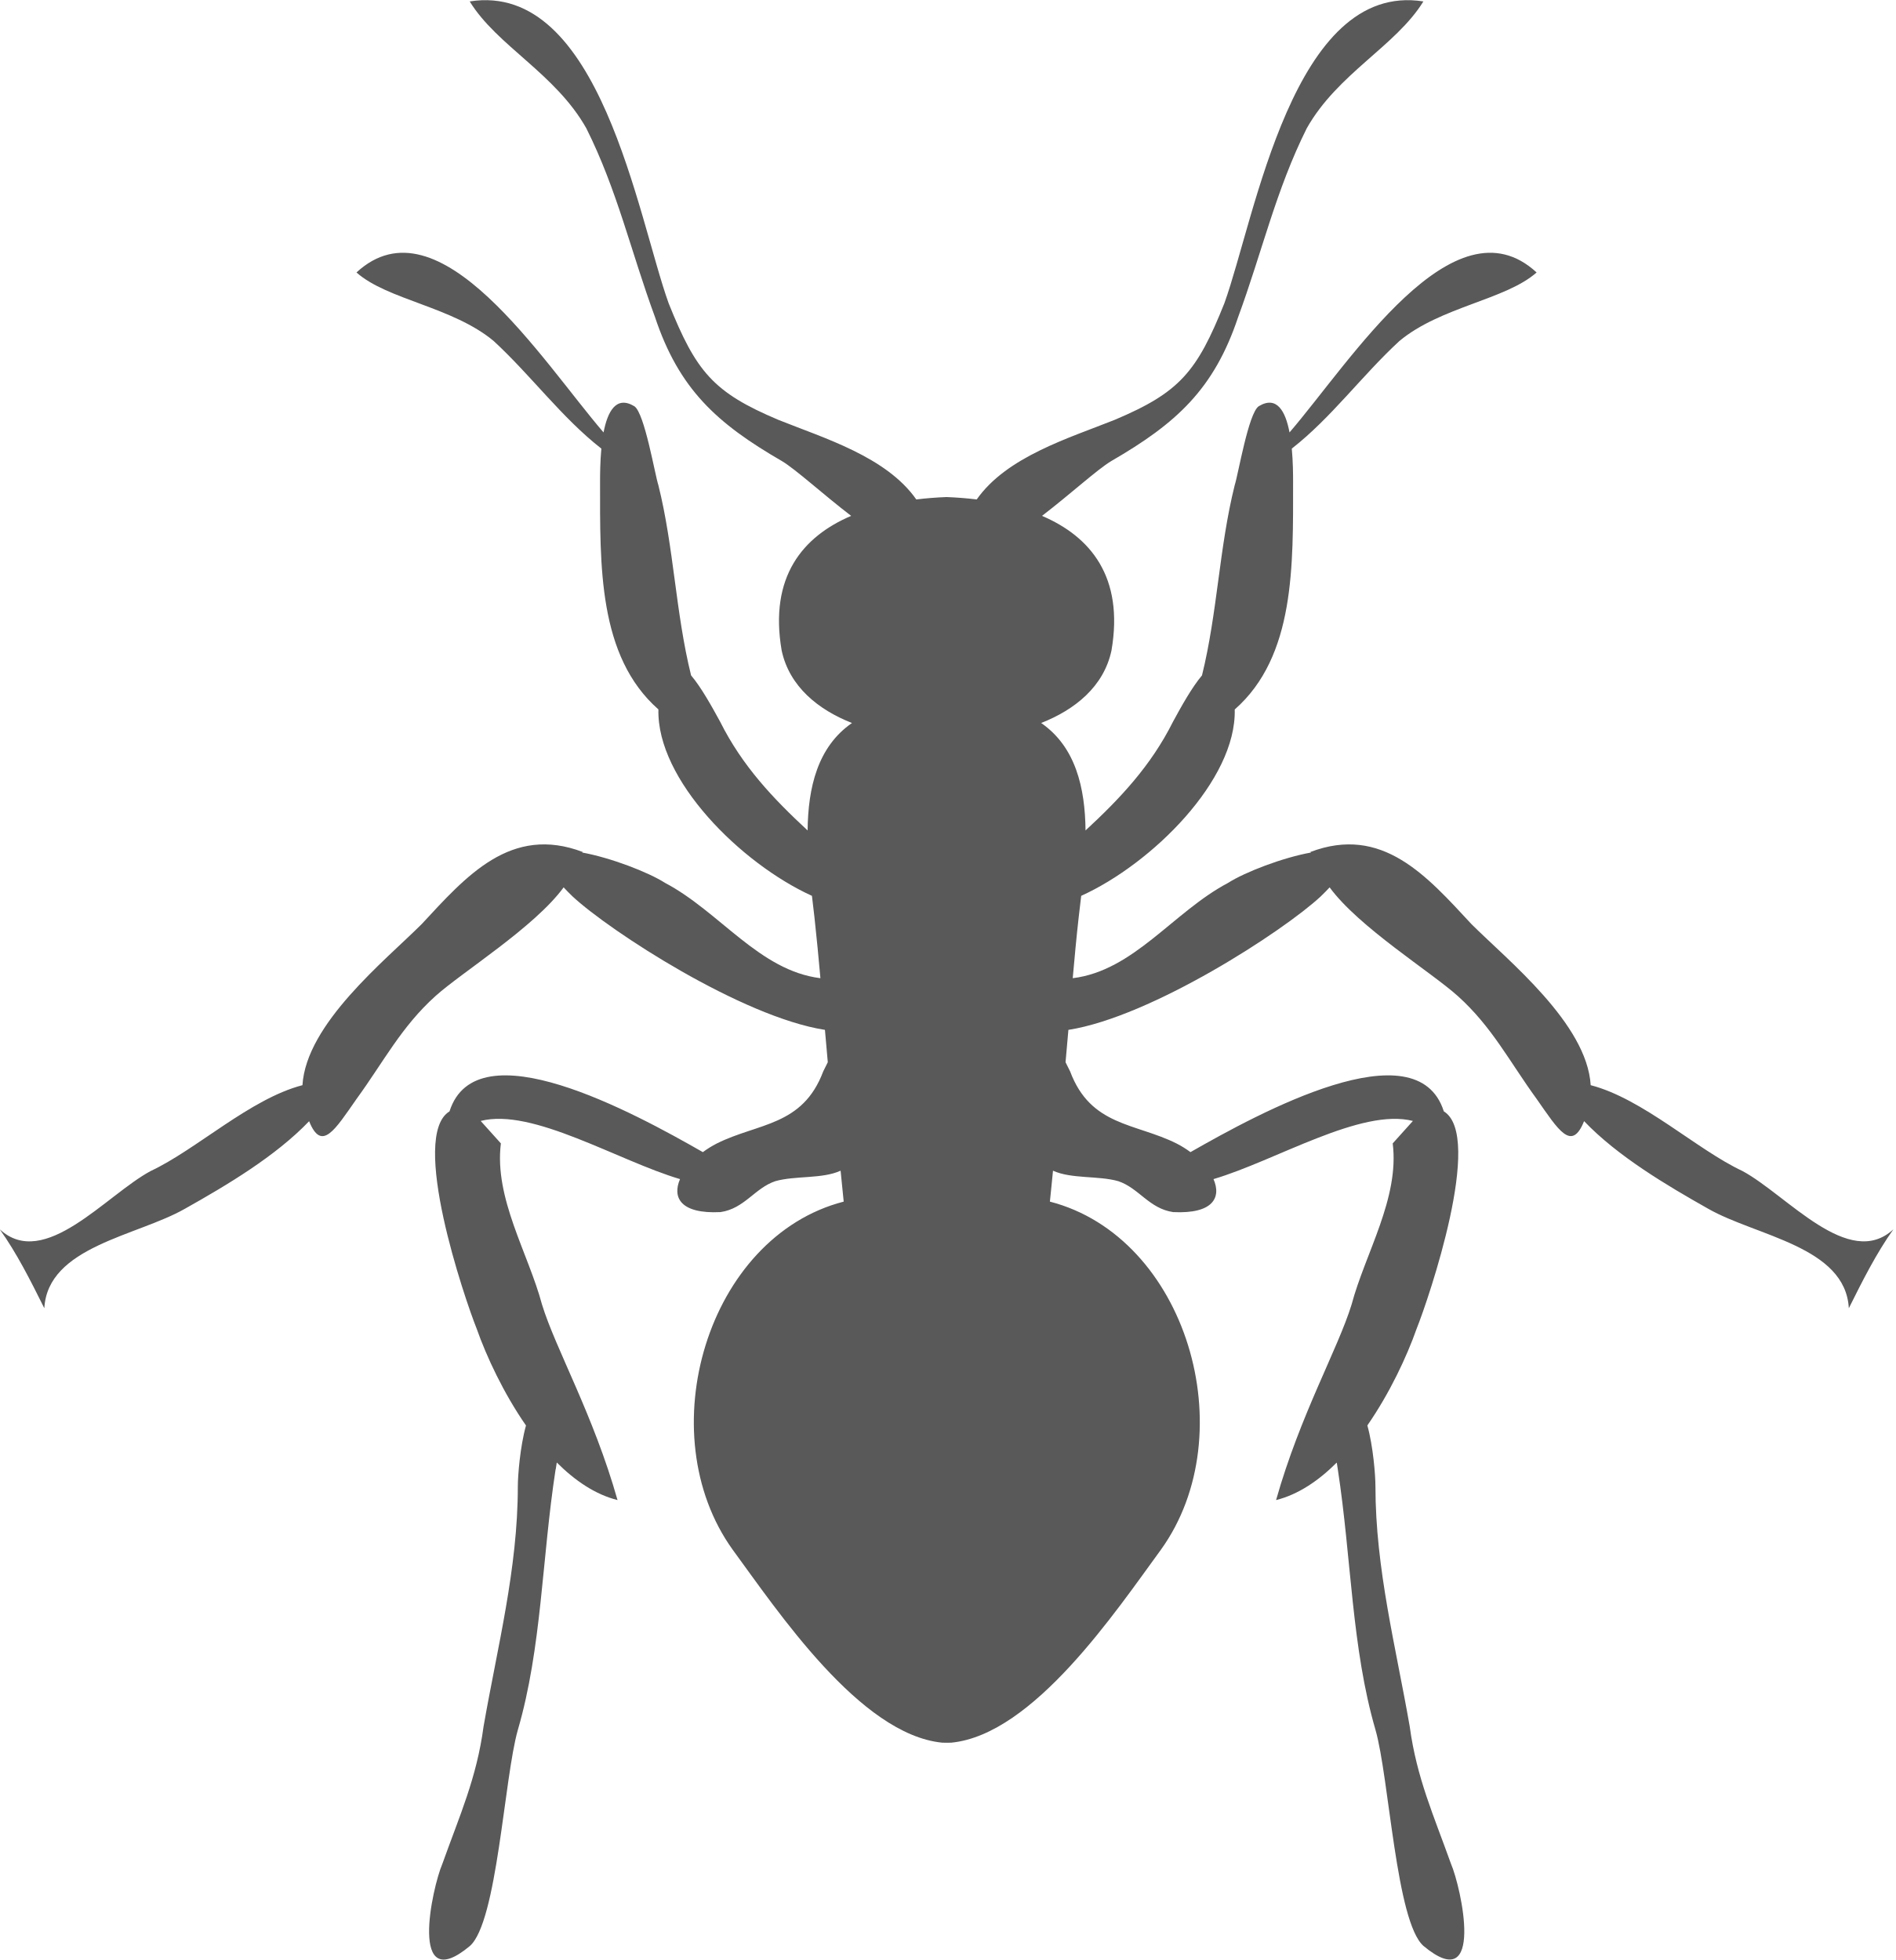
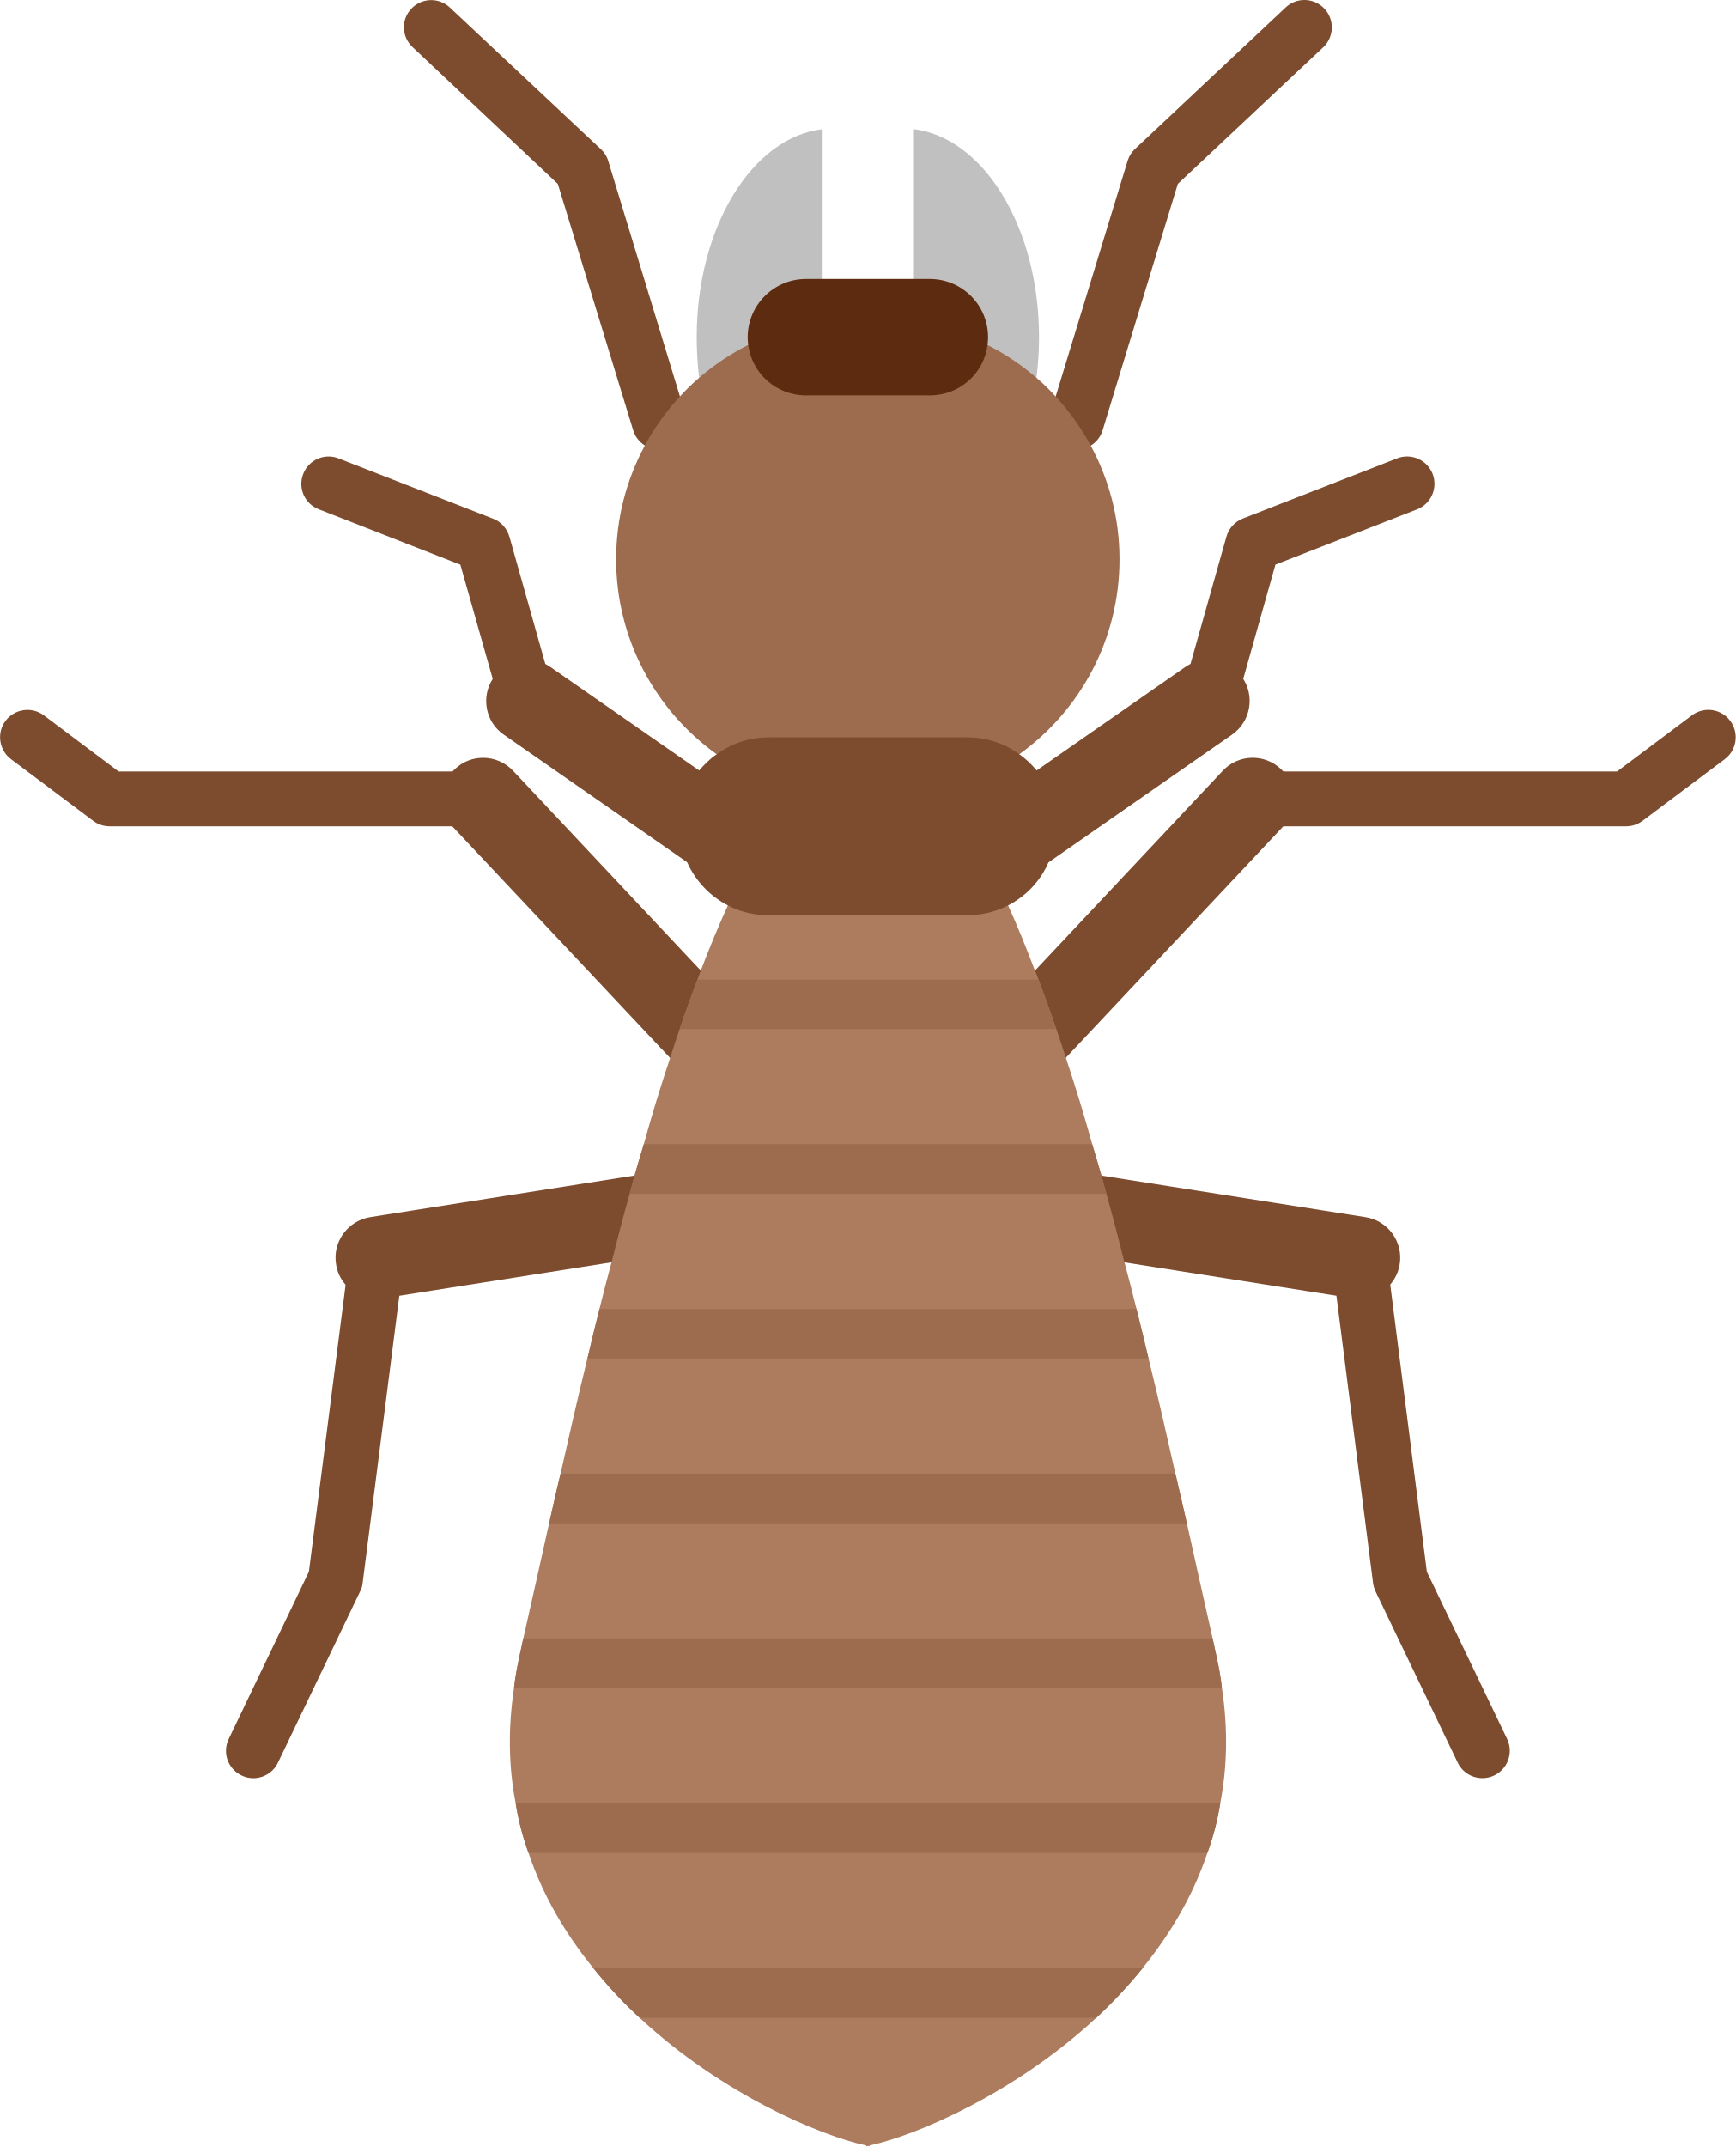
- <svg xmlns="http://www.w3.org/2000/svg" width="29.3mm" height="30.3mm" viewBox="0 0 29.3 30.3" version="1.1" id="svg1">
+ <svg xmlns="http://www.w3.org/2000/svg" width="24.5mm" height="30.3mm" viewBox="0 0 24.5 30.3" version="1.1" id="svg1">
  <defs id="defs1" />
  <g id="layer1">
-     <path style="fill:#595959;stroke-width:0.265" d="m 8.59,22.713 0.016,-0.104 c 0.28,0.28 0.595,0.495 0.939,0.581 -0.374,-1.321 -0.955,-2.333 -1.167,-3.022 -0.212,-0.795 -0.742,-1.644 -0.636,-2.492 l -0.312,-0.347 c 0.8,-0.206 2.117,0.613 3.081,0.899 -0.123,0.283 0.007,0.541 0.625,0.51 0.371,-0.053 0.53,-0.372 0.848,-0.478 0.309,-0.088 0.725,-0.032 1.009,-0.162 0.018,0.17 0.032,0.329 0.048,0.478 -2.113,0.545 -3.008,3.582 -1.717,5.38 0.699,0.953 1.968,2.856 3.237,2.984 0.026,0.002 0.048,0 0.073,0.001 0.025,-0.001 0.047,0.001 0.073,-0.001 1.27,-0.128 2.54,-2.031 3.238,-2.984 1.292,-1.797 0.397,-4.834 -1.717,-5.38 0.017,-0.149 0.03,-0.309 0.048,-0.478 0.285,0.13 0.701,0.074 1.009,0.162 0.318,0.106 0.477,0.424 0.848,0.478 0.618,0.031 0.748,-0.226 0.624,-0.51 0.964,-0.285 2.281,-1.104 3.082,-0.899 l -0.312,0.347 c 0.106,0.848 -0.424,1.697 -0.636,2.492 -0.212,0.689 -0.793,1.701 -1.167,3.022 0.343,-0.086 0.658,-0.3 0.938,-0.58 l 0.016,0.103 c 0.212,1.378 0.212,2.757 0.583,4.03 0.212,0.742 0.318,2.969 0.742,3.34 0.955,0.795 0.584,-0.902 0.424,-1.272 -0.265,-0.742 -0.53,-1.326 -0.637,-2.12 -0.212,-1.22 -0.53,-2.439 -0.53,-3.712 0,-0.173 -0.035,-0.62 -0.125,-0.943 0.347,-0.501 0.61,-1.065 0.762,-1.496 0.188,-0.47 1.041,-2.98 0.42,-3.359 -0.416,-1.309 -2.85,0.021 -3.916,0.63 -0.067,-0.05 -0.14,-0.095 -0.216,-0.134 -0.637,-0.318 -1.326,-0.265 -1.644,-1.113 l -0.071,-0.143 c 0.015,-0.166 0.03,-0.33 0.044,-0.5 1.284,-0.201 3.323,-1.527 3.898,-2.061 0.053,-0.051 0.098,-0.097 0.14,-0.142 0.45,0.615 1.568,1.308 1.981,1.68 0.53,0.477 0.795,1.008 1.219,1.591 0.335,0.478 0.54,0.824 0.733,0.343 0.517,0.542 1.278,0.993 1.918,1.354 0.742,0.424 2.121,0.583 2.174,1.538 0.212,-0.425 0.424,-0.848 0.689,-1.22 -0.689,0.636 -1.644,-0.53 -2.333,-0.901 -0.706,-0.33 -1.538,-1.118 -2.346,-1.327 -0.057,-0.951 -1.28,-1.928 -1.843,-2.49 -0.689,-0.742 -1.378,-1.538 -2.492,-1.114 l 0.013,0.007 c -0.438,0.079 -1.02,0.302 -1.285,0.471 -0.843,0.446 -1.455,1.357 -2.399,1.472 0.028,-0.315 0.057,-0.63 0.092,-0.941 0.012,-0.106 0.026,-0.218 0.039,-0.332 1.095,-0.497 2.401,-1.791 2.373,-2.881 0.936,-0.824 0.902,-2.228 0.902,-3.523 0,-0.105 -8e-4,-0.303 -0.02,-0.51 0.611,-0.477 1.081,-1.126 1.663,-1.663 0.637,-0.531 1.644,-0.637 2.121,-1.06 -1.278,-1.18 -2.875,1.376 -3.819,2.473 -0.061,-0.321 -0.193,-0.576 -0.476,-0.405 -0.159,0.106 -0.318,1.06 -0.371,1.219 -0.241,0.964 -0.266,1.971 -0.506,2.942 -0.156,0.185 -0.32,0.48 -0.448,0.716 -0.343,0.686 -0.822,1.19 -1.352,1.681 -0.007,-0.658 -0.152,-1.292 -0.686,-1.661 0.521,-0.205 0.968,-0.562 1.087,-1.121 0.196,-1.141 -0.329,-1.763 -1.074,-2.081 0.437,-0.335 0.855,-0.718 1.07,-0.847 1.008,-0.583 1.59,-1.113 1.962,-2.227 0.371,-1.008 0.583,-1.962 1.06,-2.917 0.477,-0.848 1.379,-1.273 1.803,-1.962 -2.015,-0.318 -2.598,3.34 -3.076,4.666 -0.424,1.06 -0.689,1.378 -1.697,1.803 -0.709,0.283 -1.668,0.57 -2.131,1.23 -0.156,-0.019 -0.313,-0.031 -0.467,-0.037 -0.154,0.006 -0.311,0.018 -0.467,0.037 -0.463,-0.66 -1.422,-0.946 -2.131,-1.23 -1.007,-0.425 -1.272,-0.742 -1.697,-1.803 -0.477,-1.326 -1.06,-4.984 -3.075,-4.666 0.424,0.689 1.326,1.114 1.803,1.962 0.478,0.955 0.69,1.909 1.061,2.917 0.371,1.113 0.954,1.644 1.962,2.227 0.216,0.129 0.633,0.512 1.07,0.847 -0.746,0.318 -1.27,0.94 -1.074,2.081 0.12,0.559 0.567,0.917 1.087,1.121 -0.534,0.369 -0.679,1.003 -0.686,1.661 -0.53,-0.491 -1.009,-0.995 -1.352,-1.681 -0.129,-0.236 -0.292,-0.531 -0.449,-0.716 -0.241,-0.972 -0.265,-1.979 -0.506,-2.942 -0.053,-0.159 -0.212,-1.113 -0.371,-1.219 -0.283,-0.17 -0.414,0.084 -0.476,0.405 -0.945,-1.097 -2.541,-3.653 -3.819,-2.473 0.477,0.424 1.485,0.53 2.121,1.06 0.583,0.538 1.053,1.186 1.664,1.663 -0.019,0.207 -0.02,0.405 -0.02,0.51 0,1.294 -0.034,2.698 0.902,3.522 -0.028,1.09 1.278,2.384 2.373,2.882 0.013,0.115 0.027,0.226 0.039,0.332 0.034,0.311 0.064,0.625 0.092,0.941 -0.944,-0.116 -1.555,-1.026 -2.399,-1.472 -0.265,-0.169 -0.848,-0.392 -1.285,-0.471 l 0.013,-0.007 c -1.113,-0.424 -1.803,0.371 -2.492,1.114 -0.563,0.562 -1.785,1.539 -1.843,2.49 -0.808,0.21 -1.64,0.997 -2.346,1.327 -0.69,0.371 -1.644,1.538 -2.333,0.901 0.265,0.371 0.477,0.795 0.689,1.22 0.053,-0.955 1.432,-1.114 2.174,-1.538 0.641,-0.36 1.401,-0.811 1.919,-1.353 0.193,0.48 0.398,0.135 0.733,-0.344 0.424,-0.583 0.69,-1.113 1.22,-1.591 0.413,-0.371 1.531,-1.065 1.981,-1.68 0.042,0.045 0.087,0.091 0.14,0.142 0.576,0.534 2.615,1.861 3.899,2.061 0.014,0.17 0.029,0.334 0.044,0.5 l -0.071,0.143 c -0.318,0.848 -1.008,0.795 -1.644,1.113 -0.076,0.039 -0.149,0.084 -0.216,0.134 -1.065,-0.609 -3.499,-1.939 -3.916,-0.63 -0.622,0.379 0.232,2.89 0.42,3.36 0.152,0.431 0.415,0.995 0.762,1.496 -0.09,0.323 -0.126,0.77 -0.126,0.943 0,1.272 -0.318,2.492 -0.53,3.712 -0.106,0.795 -0.371,1.378 -0.636,2.12 -0.159,0.37 -0.53,2.067 0.424,1.272 0.424,-0.371 0.53,-2.598 0.742,-3.34 0.371,-1.272 0.371,-2.651 0.584,-4.03 z" id="path7" />
+     <g id="g355" transform="matrix(0.5464507,0,0,0.5464507,-141.756,-199.6662)">
+       <g id="g328">
+         <path style="fill:#7d4c2e" d="m 284.626,394.685 c 0.282,0 0.565,-0.111 0.773,-0.334 l 7.149,-7.605 c 0.4,-0.427 0.38,-1.098 -0.047,-1.499 -0.428,-0.402 -1.1,-0.382 -1.5,0.046 l -7.149,7.604 c -0.401,0.428 -0.381,1.099 0.046,1.5 0.206,0.194 0.467,0.288 0.728,0.288 z" id="path328" />
+       </g>
+       <g id="g329">
+         <path style="fill:#7d4c2e" d="m 269.841,397.961 -0.113,0.892 -0.948,7.421 c -0.007,0.071 -0.027,0.148 -0.064,0.212 l -2.122,4.421 c -0.121,0.256 -0.375,0.404 -0.637,0.404 -0.105,0 -0.205,-0.021 -0.305,-0.07 -0.353,-0.17 -0.502,-0.588 -0.332,-0.941 l 2.072,-4.322 0.948,-7.407 0.099,-0.792 c 0.05,-0.383 0.403,-0.651 0.793,-0.608 0.381,0.047 0.659,0.401 0.609,0.79 z" id="path329" />
+       </g>
+       <g id="g330">
+         <path style="fill:#7d4c2e" d="m 277.982,397.551 -2.772,0.438 -5.483,0.863 -0.425,0.063 c -0.057,0.008 -0.105,0.015 -0.162,0.015 -0.311,0 -0.602,-0.135 -0.8,-0.361 -0.128,-0.148 -0.22,-0.332 -0.247,-0.537 -0.092,-0.573 0.304,-1.117 0.884,-1.211 l 6.827,-1.074 1.854,-0.291 c 0.537,-0.084 1.039,0.256 1.181,0.765 0.015,0.035 0.022,0.07 0.028,0.113 0.092,0.581 -0.304,1.125 -0.885,1.217 z" id="path330" />
+       </g>
+       <g id="g331">
+         <path style="fill:#7d4c2e" d="m 272.6,386.02 c 0,0.39 -0.318,0.708 -0.707,0.708 h -9.65 c -0.155,0 -0.304,-0.05 -0.424,-0.142 l -2.123,-1.592 c -0.31,-0.234 -0.375,-0.68 -0.141,-0.99 0.233,-0.311 0.68,-0.375 0.99,-0.142 l 1.932,1.45 h 9.416 c 0.388,10e-4 0.707,0.319 0.707,0.708 z" id="path331" />
+       </g>
+       <g id="g332">
+         <path style="fill:#7d4c2e" d="m 279.766,394.396 c -0.205,0.198 -0.467,0.29 -0.729,0.29 -0.283,0 -0.566,-0.113 -0.771,-0.332 l -1.541,-1.642 -5.61,-5.964 c -0.008,-0.008 -0.015,-0.014 -0.015,-0.02 -0.361,-0.411 -0.361,-1.02 0.007,-1.415 0.015,-0.022 0.036,-0.042 0.058,-0.065 0.424,-0.402 1.096,-0.381 1.499,0.043 l 4.853,5.164 0.213,0.227 1.203,1.28 0.877,0.935 c 0.401,0.43 0.38,1.103 -0.044,1.499 z" id="path332" />
+       </g>
+       <g id="g333">
+         <path style="fill:#7d4c2e" d="m 273.223,384.166 c -0.064,0.022 -0.128,0.028 -0.191,0.028 -0.312,0 -0.594,-0.205 -0.68,-0.516 l -0.211,-0.758 -0.836,-2.949 -3.656,-1.43 c -0.369,-0.142 -0.545,-0.551 -0.404,-0.913 0.142,-0.367 0.553,-0.544 0.912,-0.402 l 3.99,1.556 c 0.205,0.078 0.361,0.248 0.425,0.467 l 0.927,3.283 0.212,0.764 c 0.105,0.375 -0.113,0.764 -0.488,0.87 z" id="path333" />
+       </g>
+       <g id="g334">
+         <path style="fill:#7d4c2e" d="m 281.874,388.44 v 1.167 c -0.007,0.007 -0.007,0.021 -0.015,0.028 -0.006,0.014 -0.014,0.021 -0.027,0.035 -0.205,0.275 -0.523,0.418 -0.842,0.418 -0.213,0 -0.426,-0.064 -0.609,-0.191 l -1.266,-0.877 -0.764,-0.538 -1.19,-0.828 -4.739,-3.296 c -0.467,-0.325 -0.587,-0.962 -0.282,-1.436 0.006,-0.014 0.014,-0.021 0.02,-0.034 0.305,-0.439 0.871,-0.574 1.338,-0.354 0.05,0.028 0.092,0.049 0.141,0.085 l 3.835,2.667 1.895,1.323 2.229,1.548 c 0.093,0.065 0.17,0.143 0.234,0.227 0.014,0.019 0.027,0.034 0.042,0.056 z" id="path334" />
+       </g>
+       <g id="g335">
+         <path style="fill:#7d4c2e" d="m 276.652,376.972 c -0.07,0.021 -0.141,0.028 -0.211,0.028 -0.135,0 -0.262,-0.035 -0.369,-0.106 -0.141,-0.092 -0.254,-0.226 -0.303,-0.396 l -1.946,-6.36 -3.749,-3.53 c -0.29,-0.268 -0.305,-0.714 -0.035,-0.997 0.268,-0.283 0.714,-0.297 0.997,-0.027 l 3.891,3.649 c 0.093,0.084 0.163,0.191 0.198,0.312 l 1.853,6.083 0.142,0.46 c 0.113,0.374 -0.093,0.764 -0.468,0.884 z" id="path335" />
+       </g>
+       <g id="g336">
+         <path style="fill:#7d4c2e" d="m 297.708,411.31 c 0.102,0 0.207,-0.022 0.306,-0.069 0.352,-0.17 0.501,-0.592 0.332,-0.944 l -2.073,-4.318 -1.046,-8.199 c -0.05,-0.388 -0.404,-0.656 -0.792,-0.612 -0.388,0.05 -0.661,0.404 -0.612,0.792 l 1.06,8.313 c 0.01,0.074 0.032,0.147 0.065,0.216 l 2.123,4.422 c 0.12,0.252 0.373,0.399 0.637,0.399 z" id="path336" />
+       </g>
+       <g id="g337">
+         <path style="fill:#7d4c2e" d="m 294.525,398.931 c 0.514,0 0.965,-0.374 1.047,-0.896 0.092,-0.579 -0.305,-1.122 -0.883,-1.213 l -8.682,-1.366 c -0.578,-0.093 -1.121,0.304 -1.213,0.882 -0.091,0.579 0.305,1.123 0.883,1.214 l 8.682,1.366 c 0.056,0.008 0.112,0.013 0.166,0.013 z" id="path337" />
+       </g>
+       <g id="g338">
+         <path style="fill:#7d4c2e" d="m 291.775,386.728 h 9.647 c 0.152,0 0.301,-0.05 0.424,-0.142 l 2.123,-1.592 c 0.313,-0.234 0.375,-0.678 0.141,-0.99 -0.234,-0.314 -0.677,-0.376 -0.99,-0.142 l -1.934,1.45 h -9.41 c -0.391,0 -0.707,0.316 -0.707,0.707 -0.001,0.391 0.316,0.709 0.706,0.709 z" id="path338" />
+       </g>
+       <g id="g339">
+         <path style="fill:#7d4c2e" d="m 290.634,384.196 c 0.309,0 0.593,-0.204 0.681,-0.516 l 1.046,-3.711 3.659,-1.427 c 0.363,-0.142 0.543,-0.552 0.402,-0.916 -0.143,-0.363 -0.555,-0.543 -0.917,-0.401 l -3.986,1.554 c -0.206,0.081 -0.364,0.254 -0.424,0.468 l -1.143,4.049 c -0.106,0.376 0.113,0.768 0.489,0.873 0.065,0.019 0.129,0.027 0.193,0.027 z" id="path339" />
+       </g>
+       <g id="g340">
+         <path style="fill:#7d4c2e" d="m 281.79,388.442 c 0.072,-0.109 0.165,-0.208 0.278,-0.287 l 7.959,-5.538 c 0.483,-0.335 1.143,-0.215 1.477,0.266 0.336,0.48 0.217,1.142 -0.264,1.477 l -7.959,5.538 c -0.186,0.129 -0.396,0.19 -0.605,0.19 -0.336,0 -0.666,-0.16 -0.872,-0.456 -0.005,-0.007 -0.009,-0.016 -0.014,-0.022 z" id="path340" />
+       </g>
+       <g id="g341">
+         <path style="fill:#7d4c2e" d="m 287.221,377 c 0.303,0 0.583,-0.196 0.676,-0.501 l 1.943,-6.363 3.754,-3.526 c 0.285,-0.268 0.299,-0.715 0.031,-1 -0.268,-0.285 -0.717,-0.298 -1,-0.03 l -3.891,3.654 c -0.09,0.084 -0.156,0.19 -0.192,0.309 l -1.999,6.544 c -0.113,0.374 0.098,0.769 0.471,0.883 0.068,0.02 0.138,0.03 0.207,0.03 z" id="path341" />
+       </g>
+       <path style="fill:#ad7c5e" d="m 290.935,411.961 c -0.07,0.446 -0.183,0.871 -0.332,1.281 -0.375,1.117 -0.969,2.107 -1.67,2.971 -0.375,0.467 -0.785,0.898 -1.202,1.288 -2.13,1.973 -4.683,3.048 -5.857,3.296 v 0.021 c -0.015,0 -0.028,-0.008 -0.042,-0.008 -0.015,0 -0.029,0.008 -0.043,0.008 v -0.021 c -1.174,-0.248 -3.729,-1.323 -5.851,-3.296 -0.425,-0.39 -0.827,-0.821 -1.202,-1.288 -0.701,-0.863 -1.295,-1.853 -1.67,-2.971 -0.148,-0.41 -0.262,-0.835 -0.332,-1.281 -0.178,-0.912 -0.205,-1.91 -0.043,-2.978 0.028,-0.276 0.086,-0.566 0.148,-0.856 0.028,-0.142 0.064,-0.283 0.092,-0.425 0.213,-0.926 0.432,-1.931 0.666,-2.971 0.099,-0.425 0.189,-0.85 0.297,-1.288 0.219,-0.969 0.445,-1.967 0.693,-2.972 0.099,-0.424 0.205,-0.855 0.311,-1.279 0.1,-0.404 0.205,-0.807 0.312,-1.203 0.149,-0.595 0.304,-1.188 0.468,-1.769 0.041,-0.155 0.084,-0.318 0.127,-0.474 0.077,-0.275 0.162,-0.544 0.24,-0.814 0.212,-0.765 0.439,-1.508 0.68,-2.222 0.077,-0.255 0.162,-0.502 0.246,-0.75 0.149,-0.439 0.305,-0.87 0.461,-1.28 0.027,-0.077 0.057,-0.155 0.084,-0.227 0.227,-0.594 0.461,-1.16 0.701,-1.684 0.043,-0.099 0.085,-0.197 0.135,-0.29 0.318,-0.7 0.658,-1.33 1.017,-1.874 0.178,-0.291 0.368,-0.559 0.566,-0.8 0.588,-0.729 1.203,-1.209 1.854,-1.358 v -0.028 c 0.008,0 0.014,0.008 0.021,0.008 0.007,0 0.014,0.006 0.022,0.006 0.007,0 0.014,-0.006 0.021,-0.006 0.006,0 0.014,-0.008 0.021,-0.008 v 0.028 c 0.651,0.149 1.267,0.629 1.853,1.358 0.198,0.24 0.389,0.509 0.566,0.8 0.361,0.544 0.701,1.174 1.02,1.874 0.049,0.093 0.099,0.191 0.141,0.29 0.24,0.523 0.467,1.09 0.693,1.684 0.035,0.071 0.064,0.149 0.092,0.227 0.156,0.41 0.312,0.842 0.46,1.28 0.085,0.248 0.171,0.495 0.247,0.743 0.241,0.721 0.468,1.464 0.68,2.228 0.078,0.27 0.163,0.538 0.24,0.814 0.043,0.155 0.086,0.318 0.128,0.474 0.163,0.58 0.318,1.174 0.467,1.769 0.106,0.396 0.212,0.799 0.311,1.203 0.106,0.424 0.212,0.855 0.311,1.279 0.248,1.005 0.475,2.003 0.693,2.972 0.106,0.438 0.199,0.863 0.298,1.288 0.233,1.04 0.452,2.045 0.665,2.971 0.027,0.142 0.064,0.283 0.092,0.425 0.064,0.29 0.12,0.58 0.148,0.856 0.162,1.069 0.134,2.067 -0.044,2.979 z" id="path342" />
+       <g id="g343">
+         <path style="fill:#c0c0c0" d="m 280.664,368.723 v 10.746 c -1.584,-0.177 -2.887,-1.974 -3.19,-4.322 -0.042,-0.339 -0.063,-0.693 -0.063,-1.055 -10e-4,-2.836 1.435,-5.164 3.253,-5.369 z" id="path343" />
+       </g>
+       <g id="g344">
+         <path style="fill:#c0c0c0" d="m 283,368.721 c 1.818,0.209 3.254,2.532 3.254,5.375 0,2.844 -1.436,5.168 -3.254,5.376 z" id="path344" />
+       </g>
+       <path style="fill:#9d6c4e" d="m 288.333,379.83 c 0,2.072 -1.019,3.912 -2.589,5.037 -0.602,0.424 -1.281,0.749 -2.017,0.94 -0.503,0.142 -1.04,0.212 -1.585,0.212 h -0.623 c -0.544,0 -1.082,-0.07 -1.584,-0.212 -0.736,-0.184 -1.415,-0.51 -2.01,-0.94 -1.57,-1.125 -2.596,-2.965 -2.596,-5.037 0,-1.062 0.269,-2.059 0.742,-2.937 0.248,-0.46 0.553,-0.884 0.906,-1.267 0.156,-0.169 0.318,-0.332 0.495,-0.48 0.382,-0.332 0.806,-0.616 1.267,-0.849 0.594,-0.297 1.238,-0.503 1.924,-0.595 0.276,-0.042 0.566,-0.064 0.855,-0.064 h 0.623 c 0.291,0 0.58,0.022 0.855,0.064 0.688,0.092 1.33,0.298 1.925,0.595 0.46,0.232 0.884,0.517 1.267,0.849 0.177,0.148 0.34,0.311 0.495,0.48 0.353,0.383 0.657,0.807 0.905,1.267 0.476,0.879 0.745,1.876 0.745,2.937 z" id="path345" />
+       <path style="fill:#5d2c10" d="m 284.938,374.1 c 0,0.063 -0.008,0.134 -0.015,0.198 -0.092,0.735 -0.722,1.301 -1.492,1.301 h -3.198 c -0.764,0 -1.393,-0.565 -1.492,-1.301 -0.008,-0.065 -0.014,-0.135 -0.014,-0.198 0,-0.835 0.678,-1.508 1.506,-1.508 h 3.198 c 0.834,0 1.507,0.673 1.507,1.508 z" id="path346" />
+       <path style="fill:#9d6c4e" d="m 286.235,390.685 h -4.361 -0.084 -4.36 c -0.156,0.41 -0.313,0.841 -0.461,1.28 h 4.821 0.084 4.821 c -0.148,-0.44 -0.304,-0.87 -0.46,-1.28 z" id="path347" />
+       <path style="fill:#9d6c4e" d="m 287.993,396.221 h -12.315 c 0.041,-0.155 0.084,-0.318 0.127,-0.474 0.077,-0.275 0.162,-0.544 0.24,-0.814 h 11.58 c 0.078,0.27 0.163,0.538 0.24,0.814 0.043,0.155 0.086,0.318 0.128,0.474 z" id="path348" />
+       <path style="fill:#9d6c4e" d="m 289.082,400.472 h -14.494 c 0.099,-0.424 0.205,-0.855 0.311,-1.279 h 13.873 c 0.105,0.423 0.211,0.855 0.31,1.279 z" id="path349" />
+       <path style="fill:#9d6c4e" d="m 290.073,404.731 h -16.475 c 0.099,-0.425 0.189,-0.85 0.297,-1.288 h 15.881 c 0.106,0.439 0.199,0.864 0.297,1.288 z" id="path350" />
+       <path style="fill:#9d6c4e" d="m 290.978,408.983 h -18.287 c 0.028,-0.276 0.086,-0.566 0.148,-0.856 0.028,-0.142 0.064,-0.283 0.092,-0.425 h 17.807 c 0.027,0.142 0.064,0.283 0.092,0.425 0.064,0.29 0.12,0.58 0.148,0.856 z" id="path351" />
+       <path style="fill:#9d6c4e" d="m 290.935,411.961 c -0.07,0.446 -0.183,0.871 -0.332,1.281 h -17.537 c -0.148,-0.41 -0.262,-0.835 -0.332,-1.281 z" id="path352" />
+       <path style="fill:#9d6c4e" d="m 288.934,416.213 c -0.375,0.467 -0.785,0.898 -1.202,1.288 h -11.793 c -0.425,-0.39 -0.827,-0.821 -1.202,-1.288 z" id="path353" />
+       <path style="fill:#7d4c2e" d="m 286.698,386.728 c 0,0.332 -0.07,0.644 -0.198,0.926 -0.205,0.482 -0.58,0.877 -1.047,1.118 -0.275,0.142 -0.58,0.226 -0.905,0.248 -0.05,0.007 -0.099,0.007 -0.148,0.007 h -5.129 c -0.05,0 -0.106,0 -0.155,-0.007 -0.326,-0.022 -0.63,-0.106 -0.898,-0.248 -0.467,-0.241 -0.842,-0.637 -1.055,-1.118 -0.12,-0.282 -0.191,-0.594 -0.191,-0.926 0,-0.545 0.191,-1.048 0.503,-1.443 0.134,-0.156 0.283,-0.305 0.452,-0.417 0.376,-0.276 0.842,-0.438 1.345,-0.438 h 5.129 c 0.502,0 0.97,0.162 1.345,0.438 0.162,0.112 0.318,0.261 0.445,0.417 0.317,0.395 0.507,0.898 0.507,1.443 z" id="path354" />
+     </g>
  </g>
</svg>
